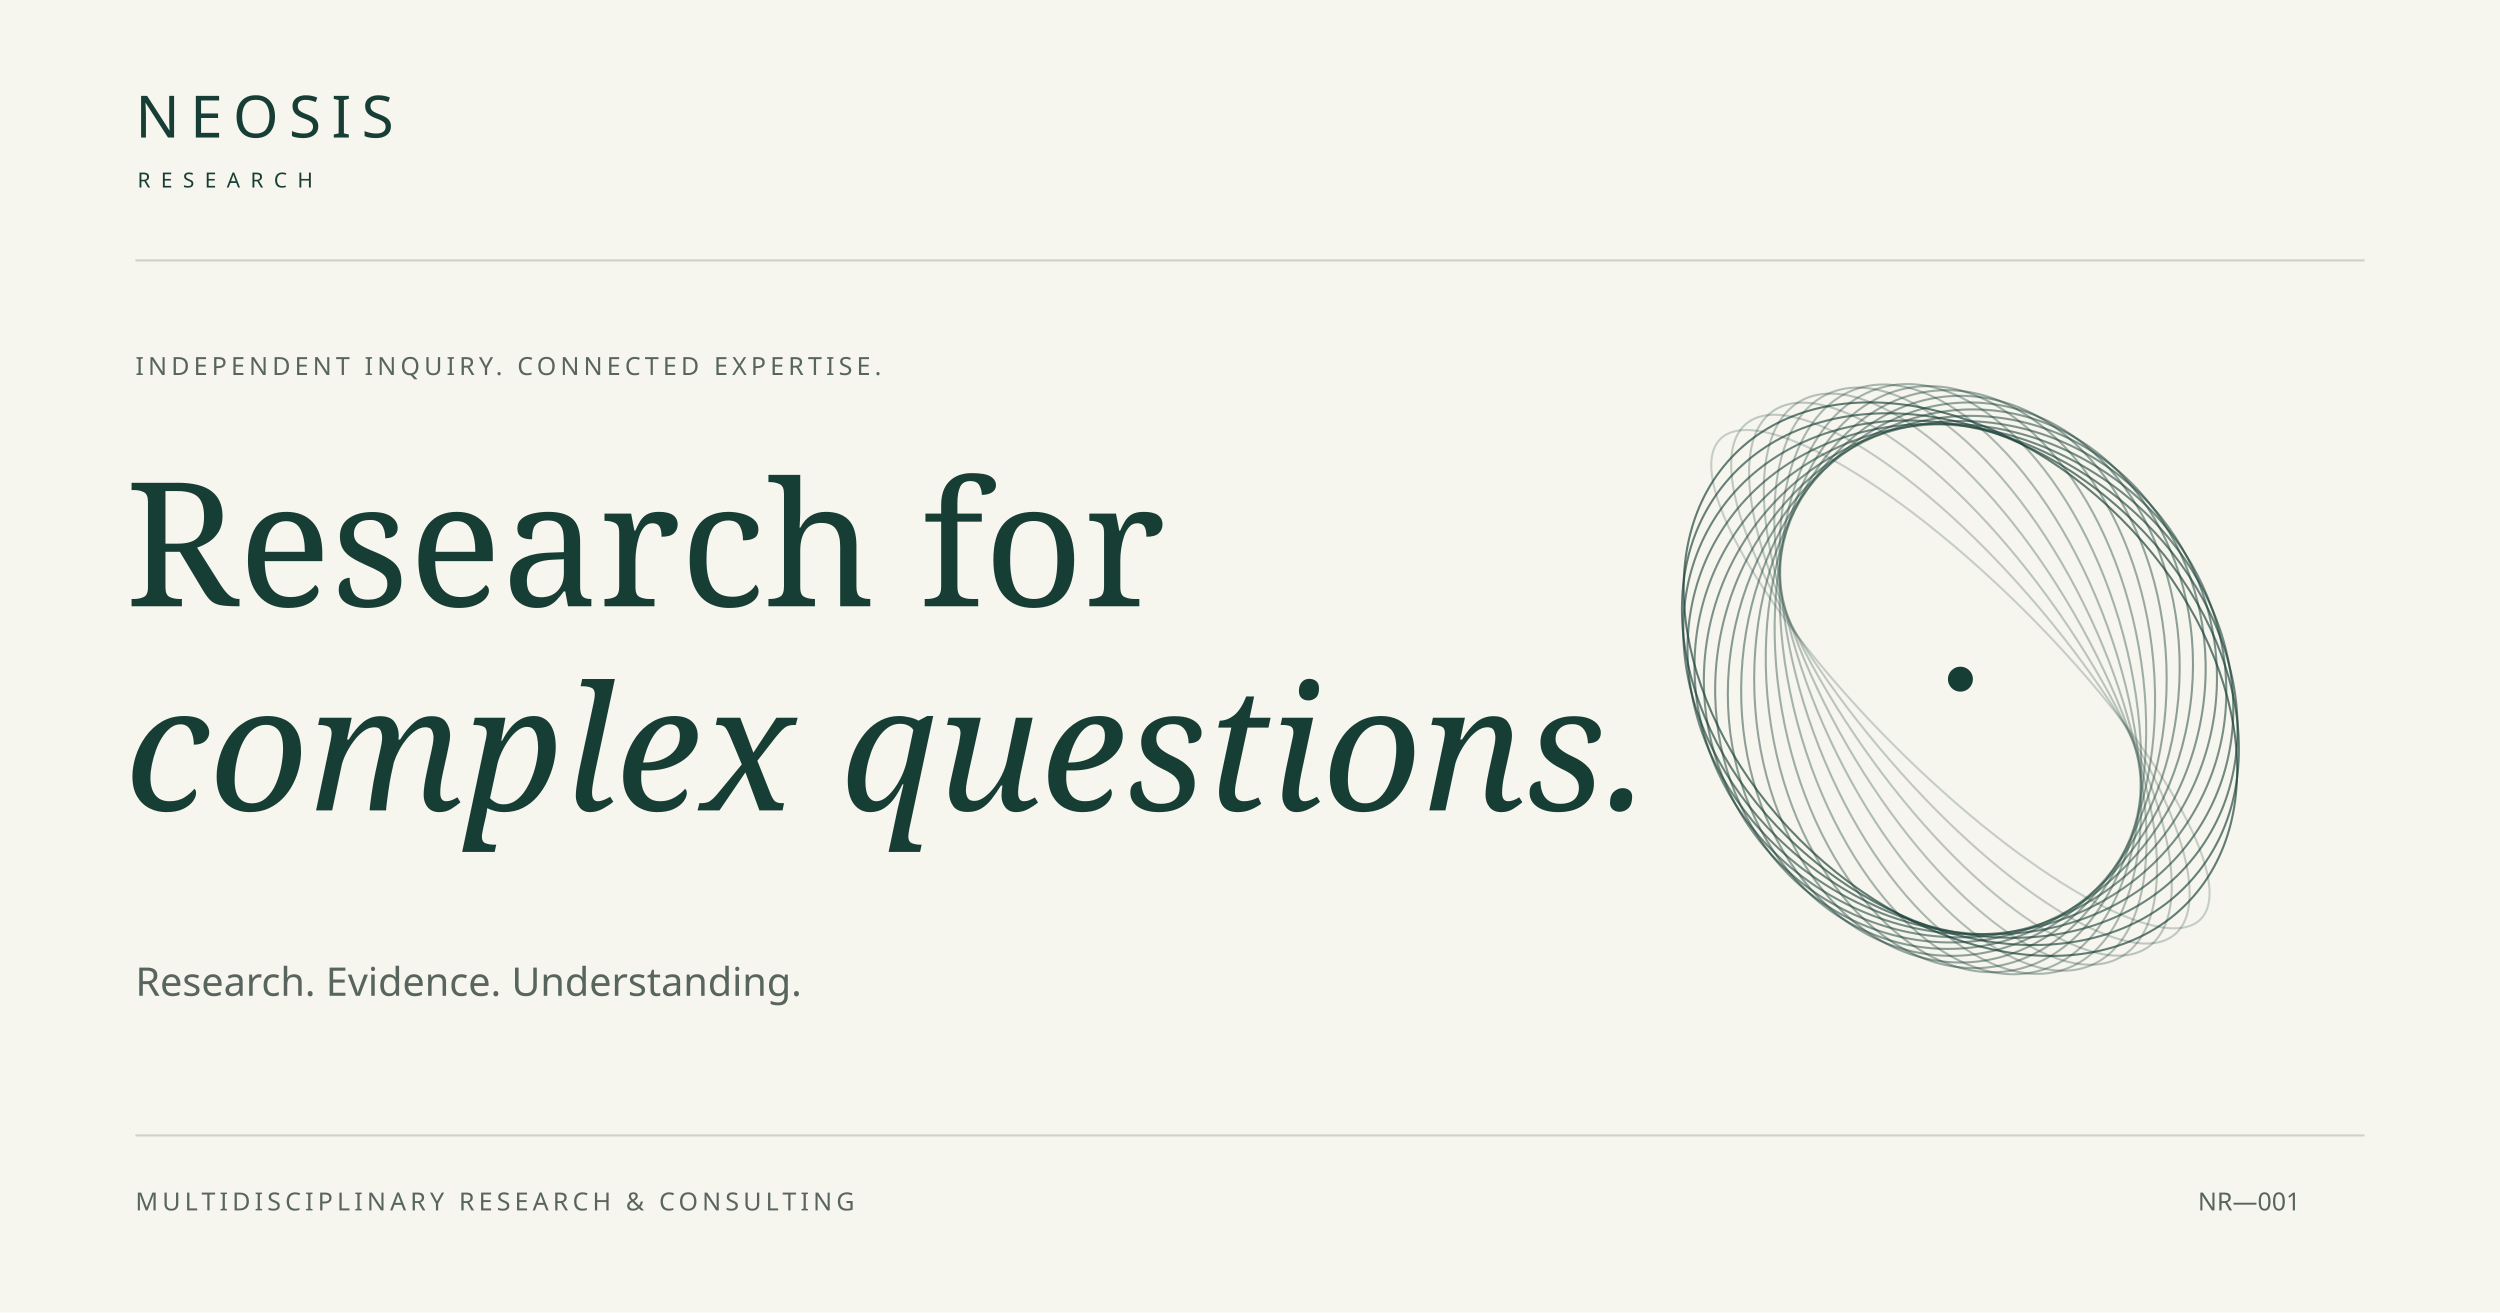
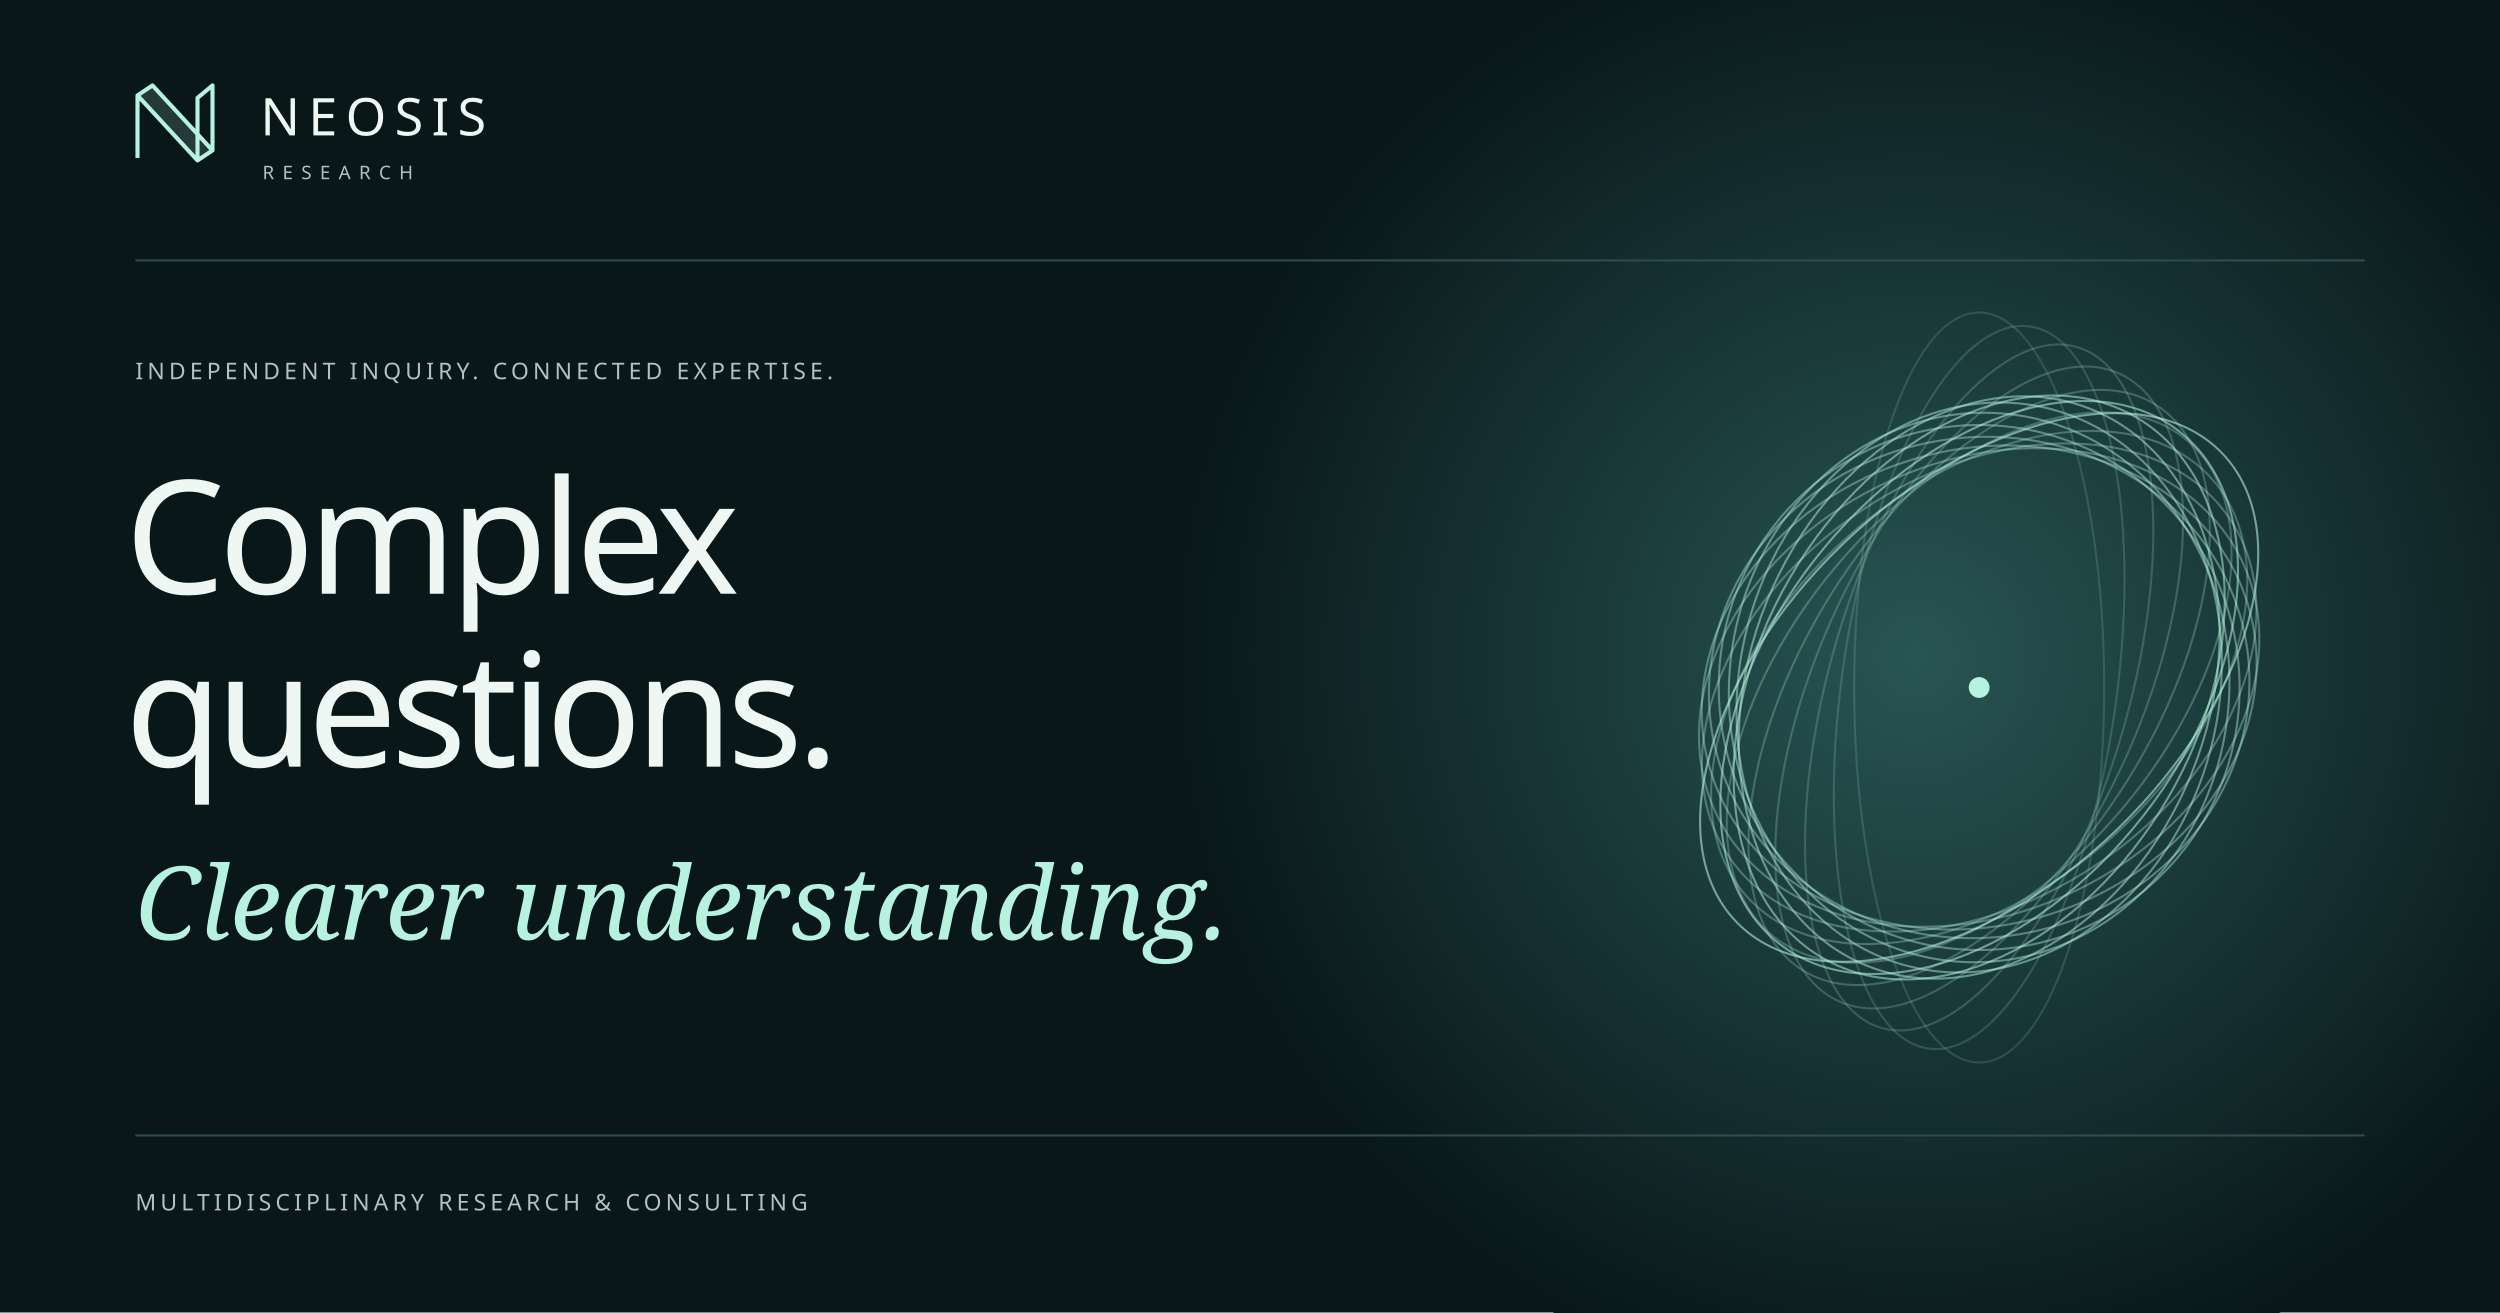
<svg xmlns="http://www.w3.org/2000/svg" width="1200" height="630" viewBox="0 0 1200 630">
-   <rect width="1200" height="630" fill="#f6f5ee" />
-   <path d="M65 125h1070M65 545h1070" stroke="#cdd2c8" />
-   <text x="65" y="66" fill="#173e35" font-family="sans-serif" font-size="28" letter-spacing="5">NEOSIS</text>
-   <text x="66" y="90" fill="#173e35" font-family="sans-serif" font-size="10" letter-spacing="5">RESEARCH</text>
-   <text x="65" y="180" fill="#58655e" font-family="sans-serif" font-size="12" letter-spacing="2">INDEPENDENT INQUIRY. CONNECTED EXPERTISE.</text>
-   <g fill="#173e35" font-family="serif" font-size="83">
-     <text x="60" y="291">Research for</text>
-     <text x="60" y="389" font-style="italic">complex questions.</text>
+   <defs>
+     <radialGradient id="glow">
+       <stop stop-color="#285554" />
+       <stop offset="1" stop-color="#091719" />
+     </radialGradient>
+   </defs>
+   <rect width="1200" height="630" fill="#091719" />
+   <circle cx="920" cy="315" r="360" fill="url(#glow)" />
+   <g transform="translate(60 35) scale(1.2)" color="#b6f2df">
+     <path d="M5 34V9l6-4 24 26-6 4L5 9m24 26V10l6-5v26" fill="none" stroke="currentColor" stroke-width="1.65" stroke-linejoin="round" />
+     <path d="m5 9 6-4 24 26-6 4Z" fill="currentColor" fill-opacity=".16" />
  </g>
-   <text x="65" y="478" fill="#58655e" font-family="sans-serif" font-size="19">Research. Evidence. Understanding.</text>
-   <ellipse cx="941" cy="326" rx="45" ry="163" transform="rotate(-45 941 326)" fill="none" stroke="#173e35" stroke-width="1" opacity="0.22" />
-   <ellipse cx="941" cy="326" rx="51" ry="160" transform="rotate(-40 941 326)" fill="none" stroke="#173e35" stroke-width="1" opacity="0.245" />
-   <ellipse cx="941" cy="326" rx="57" ry="157" transform="rotate(-35 941 326)" fill="none" stroke="#173e35" stroke-width="1" opacity="0.27" />
-   <ellipse cx="941" cy="326" rx="63" ry="154" transform="rotate(-30 941 326)" fill="none" stroke="#173e35" stroke-width="1" opacity="0.295" />
-   <ellipse cx="941" cy="326" rx="69" ry="151" transform="rotate(-25 941 326)" fill="none" stroke="#173e35" stroke-width="1" opacity="0.32" />
-   <ellipse cx="941" cy="326" rx="75" ry="148" transform="rotate(-20 941 326)" fill="none" stroke="#173e35" stroke-width="1" opacity="0.345" />
-   <ellipse cx="941" cy="326" rx="81" ry="145" transform="rotate(-15 941 326)" fill="none" stroke="#173e35" stroke-width="1" opacity="0.37" />
-   <ellipse cx="941" cy="326" rx="87" ry="142" transform="rotate(-10 941 326)" fill="none" stroke="#173e35" stroke-width="1" opacity="0.395" />
-   <ellipse cx="941" cy="326" rx="93" ry="139" transform="rotate(-5 941 326)" fill="none" stroke="#173e35" stroke-width="1" opacity="0.42" />
-   <ellipse cx="941" cy="326" rx="99" ry="136" transform="rotate(0 941 326)" fill="none" stroke="#173e35" stroke-width="1" opacity="0.445" />
-   <ellipse cx="941" cy="326" rx="105" ry="133" transform="rotate(5 941 326)" fill="none" stroke="#173e35" stroke-width="1" opacity="0.47" />
-   <ellipse cx="941" cy="326" rx="111" ry="130" transform="rotate(10 941 326)" fill="none" stroke="#173e35" stroke-width="1" opacity="0.495" />
-   <ellipse cx="941" cy="326" rx="117" ry="127" transform="rotate(15 941 326)" fill="none" stroke="#173e35" stroke-width="1" opacity="0.52" />
-   <ellipse cx="941" cy="326" rx="123" ry="124" transform="rotate(20 941 326)" fill="none" stroke="#173e35" stroke-width="1" opacity="0.545" />
-   <ellipse cx="941" cy="326" rx="129" ry="121" transform="rotate(25 941 326)" fill="none" stroke="#173e35" stroke-width="1" opacity="0.57" />
-   <ellipse cx="941" cy="326" rx="135" ry="118" transform="rotate(30 941 326)" fill="none" stroke="#173e35" stroke-width="1" opacity="0.595" />
-   <ellipse cx="941" cy="326" rx="141" ry="115" transform="rotate(35 941 326)" fill="none" stroke="#173e35" stroke-width="1" opacity="0.62" />
-   <ellipse cx="941" cy="326" rx="147" ry="112" transform="rotate(40 941 326)" fill="none" stroke="#173e35" stroke-width="1" opacity="0.645" />
-   <ellipse cx="941" cy="326" rx="153" ry="109" transform="rotate(45 941 326)" fill="none" stroke="#173e35" stroke-width="1" opacity="0.67" />
-   <circle cx="941" cy="326" r="6" fill="#173e35" />
-   <text x="65" y="581" fill="#58655e" font-family="sans-serif" font-size="12" letter-spacing="2">MULTIDISCIPLINARY RESEARCH &amp; CONSULTING</text>
-   <text x="1055" y="581" fill="#58655e" font-family="sans-serif" font-size="12">NR—001</text>
+   <text x="125" y="65" fill="#eff7f4" font-family="sans-serif" font-size="25" letter-spacing="4">NEOSIS</text>
+   <text x="126" y="86" fill="#afc3c1" font-family="sans-serif" font-size="9" letter-spacing="4">RESEARCH</text>
+   <path d="M65 125h1070M65 545h1070" stroke="#304b4c" />
+   <text x="65" y="182" fill="#afc3c1" font-family="sans-serif" font-size="11" letter-spacing="2">INDEPENDENT INQUIRY. CONNECTED EXPERTISE.</text>
+   <g fill="#eff7f4" font-family="sans-serif" font-size="76" letter-spacing="-3">
+     <text x="60" y="285">Complex</text>
+     <text x="60" y="368">questions.</text>
+   </g>
+   <text x="65" y="451" fill="#b6f2df" font-family="serif" font-style="italic" font-size="49">Clearer understanding.</text>
+   <ellipse cx="950" cy="330" rx="60" ry="180" transform="rotate(0 950 330)" fill="none" stroke="#b6f2df" opacity="0.15" />
+   <ellipse cx="950" cy="330" rx="66" ry="175" transform="rotate(8 950 330)" fill="none" stroke="#b6f2df" opacity="0.175" />
+   <ellipse cx="950" cy="330" rx="72" ry="170" transform="rotate(16 950 330)" fill="none" stroke="#b6f2df" opacity="0.2" />
+   <ellipse cx="950" cy="330" rx="78" ry="165" transform="rotate(24 950 330)" fill="none" stroke="#b6f2df" opacity="0.225" />
+   <ellipse cx="950" cy="330" rx="84" ry="160" transform="rotate(32 950 330)" fill="none" stroke="#b6f2df" opacity="0.25" />
+   <ellipse cx="950" cy="330" rx="90" ry="155" transform="rotate(40 950 330)" fill="none" stroke="#b6f2df" opacity="0.275" />
+   <ellipse cx="950" cy="330" rx="96" ry="150" transform="rotate(48 950 330)" fill="none" stroke="#b6f2df" opacity="0.3" />
+   <ellipse cx="950" cy="330" rx="102" ry="145" transform="rotate(56 950 330)" fill="none" stroke="#b6f2df" opacity="0.325" />
+   <ellipse cx="950" cy="330" rx="108" ry="140" transform="rotate(64 950 330)" fill="none" stroke="#b6f2df" opacity="0.35" />
+   <ellipse cx="950" cy="330" rx="114" ry="135" transform="rotate(72 950 330)" fill="none" stroke="#b6f2df" opacity="0.375" />
+   <ellipse cx="950" cy="330" rx="120" ry="130" transform="rotate(80 950 330)" fill="none" stroke="#b6f2df" opacity="0.4" />
+   <ellipse cx="950" cy="330" rx="126" ry="125" transform="rotate(88 950 330)" fill="none" stroke="#b6f2df" opacity="0.425" />
+   <ellipse cx="950" cy="330" rx="132" ry="120" transform="rotate(96 950 330)" fill="none" stroke="#b6f2df" opacity="0.45" />
+   <ellipse cx="950" cy="330" rx="138" ry="115" transform="rotate(104 950 330)" fill="none" stroke="#b6f2df" opacity="0.475" />
+   <ellipse cx="950" cy="330" rx="144" ry="110" transform="rotate(112 950 330)" fill="none" stroke="#b6f2df" opacity="0.5" />
+   <ellipse cx="950" cy="330" rx="150" ry="105" transform="rotate(120 950 330)" fill="none" stroke="#b6f2df" opacity="0.525" />
+   <ellipse cx="950" cy="330" rx="156" ry="100" transform="rotate(128 950 330)" fill="none" stroke="#b6f2df" opacity="0.55" />
+   <ellipse cx="950" cy="330" rx="162" ry="95" transform="rotate(136 950 330)" fill="none" stroke="#b6f2df" opacity="0.575" />
+   <circle cx="950" cy="330" r="5" fill="#b6f2df" />
+   <text x="65" y="581" fill="#afc3c1" font-family="sans-serif" font-size="11" letter-spacing="2">MULTIDISCIPLINARY RESEARCH &amp; CONSULTING</text>
</svg>
